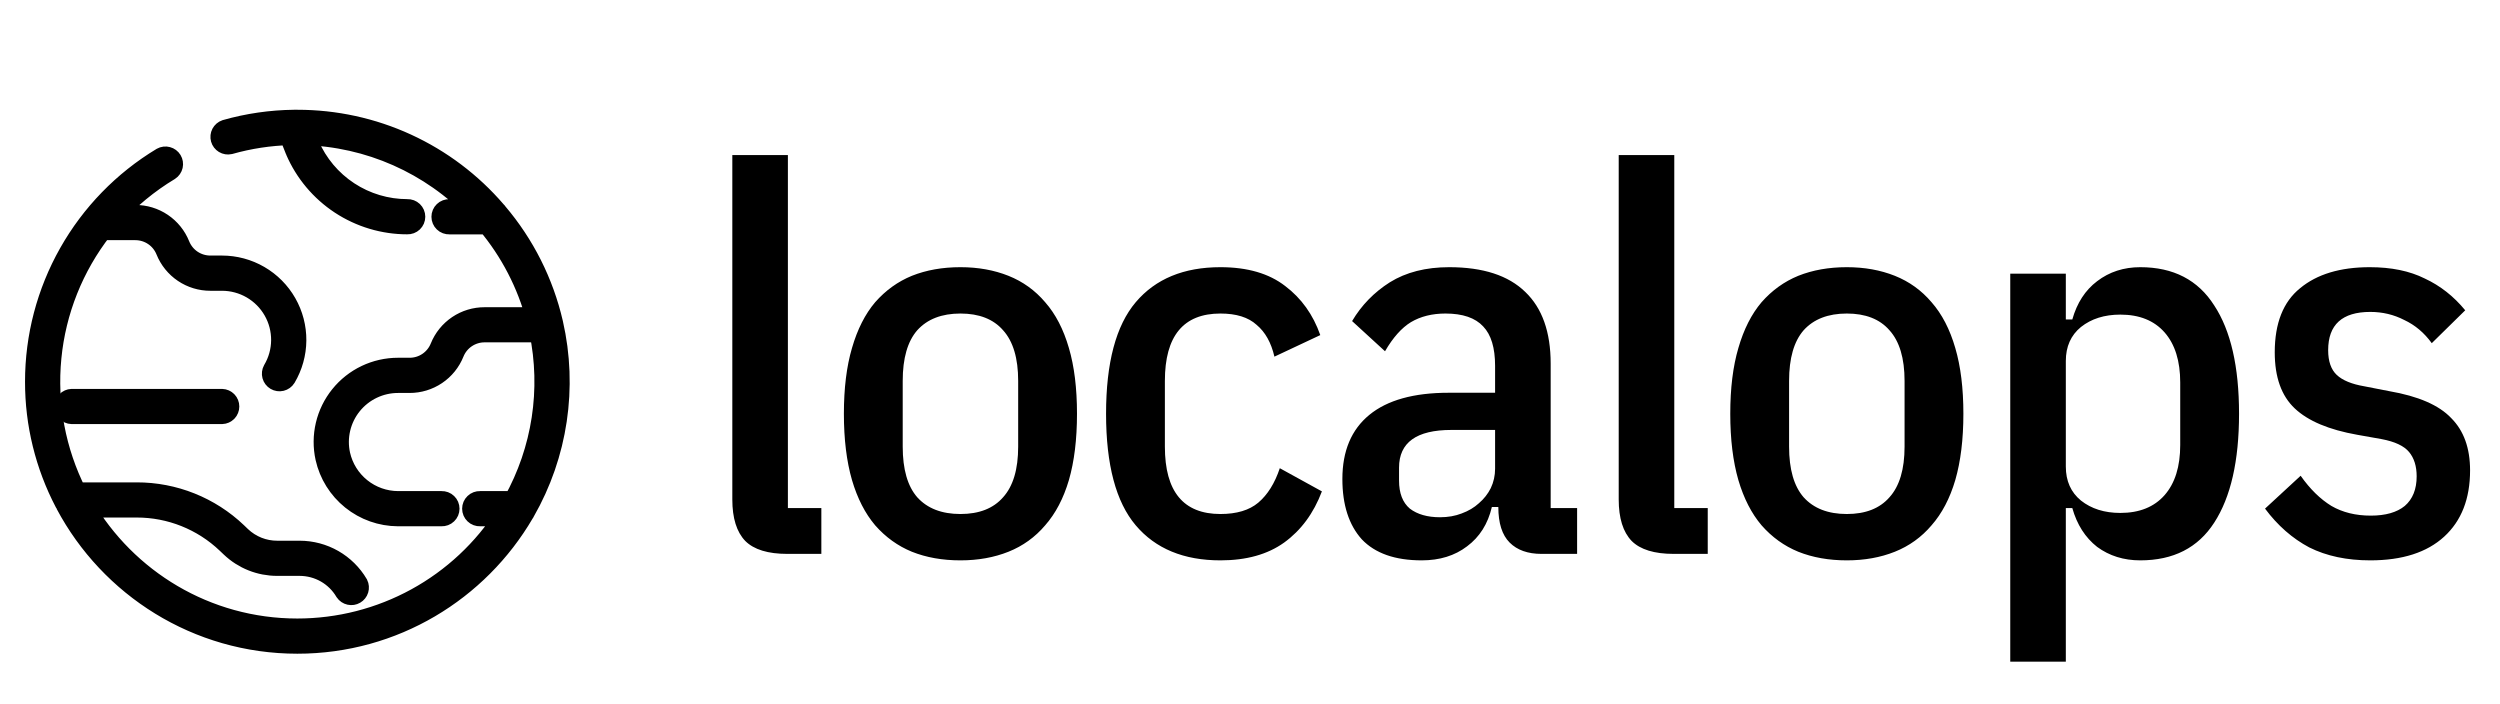
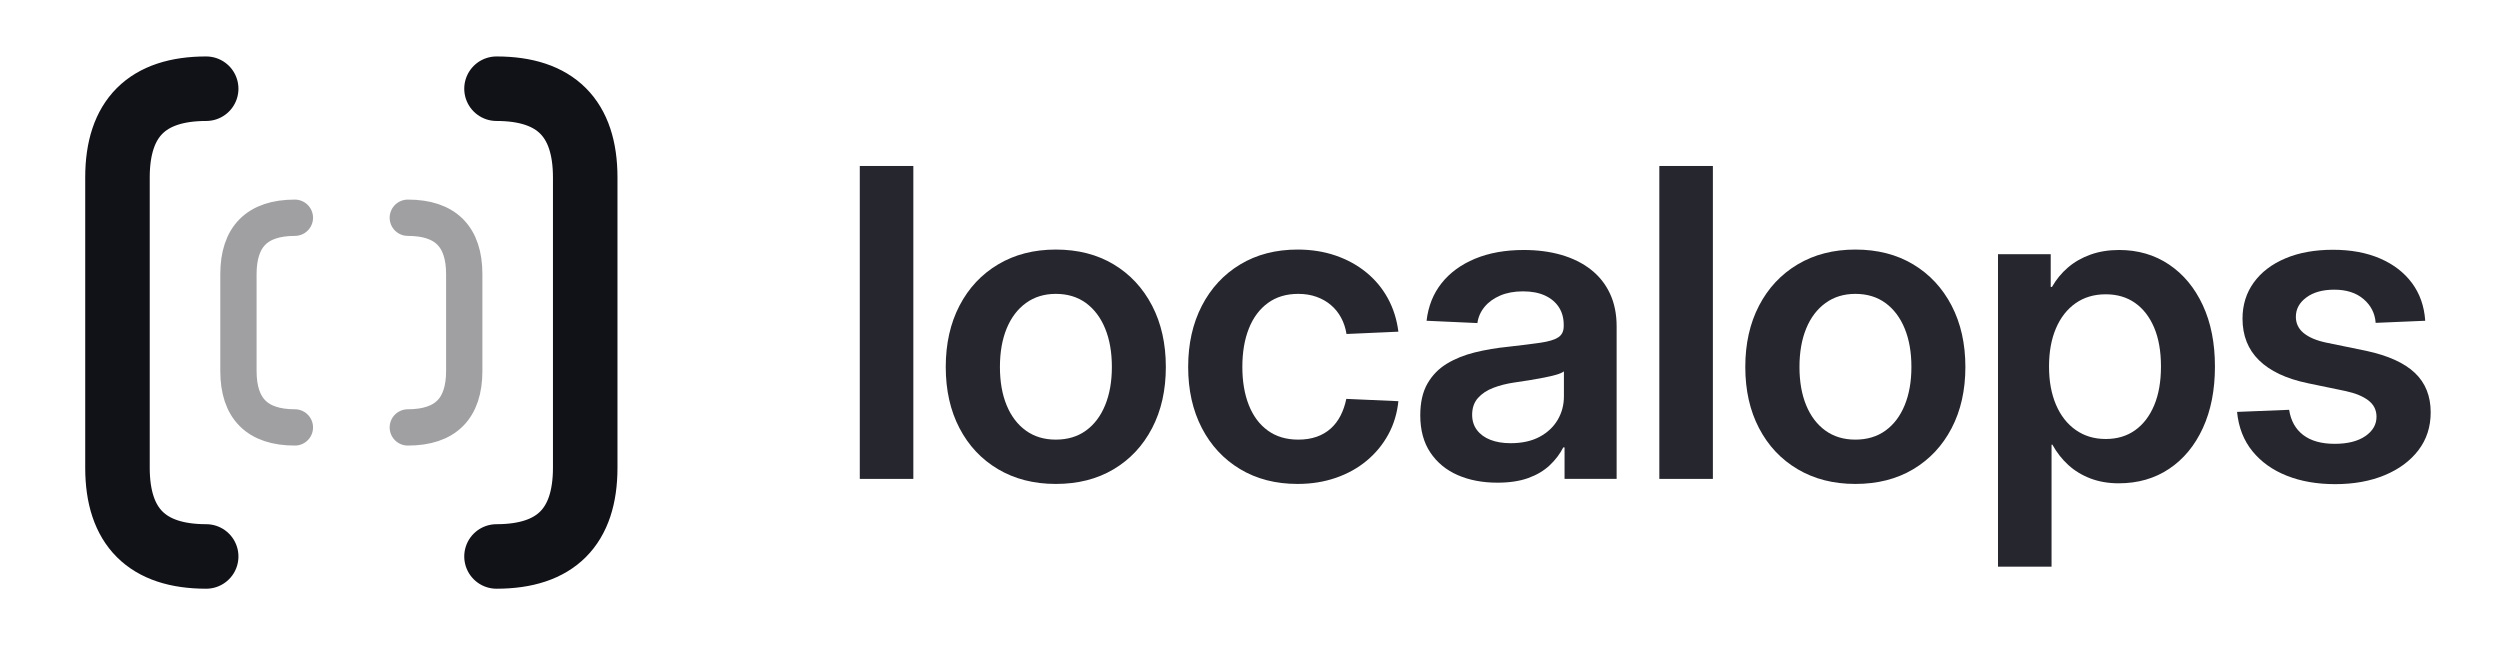
- <svg xmlns="http://www.w3.org/2000/svg" width="167" height="47" viewBox="0 0 167 47" fill="none">
-   <path d="M52.595 37C51.298 37 50.361 36.712 49.784 36.136C49.207 35.536 48.919 34.612 48.919 33.364V10.36H52.631V33.94H54.866V37H52.595ZM64.158 37.432C62.956 37.432 61.875 37.24 60.913 36.856C59.976 36.472 59.159 35.884 58.462 35.092C57.79 34.3 57.273 33.292 56.913 32.068C56.552 30.82 56.372 29.344 56.372 27.64C56.372 25.936 56.552 24.472 56.913 23.248C57.273 22 57.79 20.98 58.462 20.188C59.159 19.396 59.976 18.808 60.913 18.424C61.875 18.04 62.956 17.848 64.158 17.848C65.335 17.848 66.404 18.04 67.366 18.424C68.327 18.808 69.144 19.396 69.817 20.188C70.514 20.98 71.042 22 71.403 23.248C71.763 24.472 71.943 25.936 71.943 27.64C71.943 29.344 71.763 30.82 71.403 32.068C71.042 33.292 70.514 34.3 69.817 35.092C69.144 35.884 68.327 36.472 67.366 36.856C66.404 37.24 65.335 37.432 64.158 37.432ZM64.158 34.336C65.407 34.336 66.356 33.964 67.005 33.22C67.678 32.476 68.014 31.348 68.014 29.836V25.444C68.014 23.932 67.678 22.804 67.005 22.06C66.356 21.316 65.407 20.944 64.158 20.944C62.908 20.944 61.947 21.316 61.274 22.06C60.625 22.804 60.301 23.932 60.301 25.444V29.836C60.301 31.348 60.625 32.476 61.274 33.22C61.947 33.964 62.908 34.336 64.158 34.336ZM81.526 37.432C79.075 37.432 77.189 36.652 75.867 35.092C74.546 33.532 73.885 31.048 73.885 27.64C73.885 24.232 74.546 21.748 75.867 20.188C77.189 18.628 79.075 17.848 81.526 17.848C83.329 17.848 84.77 18.268 85.852 19.108C86.933 19.924 87.714 21.016 88.195 22.384L85.131 23.824C84.915 22.888 84.518 22.18 83.942 21.7C83.389 21.196 82.584 20.944 81.526 20.944C79.051 20.944 77.814 22.444 77.814 25.444V29.836C77.814 32.836 79.051 34.336 81.526 34.336C82.608 34.336 83.449 34.084 84.05 33.58C84.674 33.052 85.155 32.284 85.491 31.276L88.303 32.824C87.75 34.288 86.909 35.428 85.78 36.244C84.674 37.036 83.257 37.432 81.526 37.432ZM102.972 37C102.059 37 101.35 36.748 100.845 36.244C100.341 35.74 100.088 34.948 100.088 33.868H99.656C99.392 34.996 98.839 35.872 97.998 36.496C97.181 37.12 96.171 37.432 94.97 37.432C93.192 37.432 91.858 36.964 90.969 36.028C90.104 35.068 89.671 33.724 89.671 31.996C89.671 30.124 90.272 28.696 91.474 27.712C92.675 26.728 94.441 26.236 96.772 26.236H99.872V24.436C99.872 23.236 99.608 22.36 99.079 21.808C98.55 21.232 97.71 20.944 96.556 20.944C95.667 20.944 94.898 21.136 94.249 21.52C93.624 21.904 93.048 22.552 92.519 23.464L90.32 21.448C90.945 20.392 91.786 19.528 92.843 18.856C93.925 18.184 95.246 17.848 96.808 17.848C99.067 17.848 100.761 18.4 101.891 19.504C103.02 20.584 103.585 22.18 103.585 24.292V33.94H105.351V37H102.972ZM96.195 34.552C96.724 34.552 97.205 34.468 97.637 34.3C98.094 34.132 98.478 33.904 98.791 33.616C99.127 33.328 99.392 32.992 99.584 32.608C99.776 32.2 99.872 31.768 99.872 31.312V28.72H96.953C94.622 28.72 93.456 29.56 93.456 31.24V32.104C93.456 32.944 93.696 33.568 94.177 33.976C94.682 34.36 95.355 34.552 96.195 34.552ZM111.806 37C110.509 37 109.571 36.712 108.995 36.136C108.418 35.536 108.13 34.612 108.13 33.364V10.36H111.842V33.94H114.077V37H111.806ZM123.368 37.432C122.166 37.432 121.085 37.24 120.124 36.856C119.186 36.472 118.369 35.884 117.673 35.092C117 34.3 116.483 33.292 116.123 32.068C115.762 30.82 115.582 29.344 115.582 27.64C115.582 25.936 115.762 24.472 116.123 23.248C116.483 22 117 20.98 117.673 20.188C118.369 19.396 119.186 18.808 120.124 18.424C121.085 18.04 122.166 17.848 123.368 17.848C124.545 17.848 125.615 18.04 126.576 18.424C127.537 18.808 128.354 19.396 129.027 20.188C129.724 20.98 130.252 22 130.613 23.248C130.973 24.472 131.154 25.936 131.154 27.64C131.154 29.344 130.973 30.82 130.613 32.068C130.252 33.292 129.724 34.3 129.027 35.092C128.354 35.884 127.537 36.472 126.576 36.856C125.615 37.24 124.545 37.432 123.368 37.432ZM123.368 34.336C124.617 34.336 125.567 33.964 126.215 33.22C126.888 32.476 127.225 31.348 127.225 29.836V25.444C127.225 23.932 126.888 22.804 126.215 22.06C125.567 21.316 124.617 20.944 123.368 20.944C122.118 20.944 121.157 21.316 120.484 22.06C119.835 22.804 119.511 23.932 119.511 25.444V29.836C119.511 31.348 119.835 32.476 120.484 33.22C121.157 33.964 122.118 34.336 123.368 34.336ZM134.285 18.28H137.997V21.34H138.43C138.742 20.236 139.295 19.384 140.088 18.784C140.905 18.16 141.866 17.848 142.971 17.848C145.182 17.848 146.828 18.7 147.91 20.404C149.015 22.084 149.568 24.496 149.568 27.64C149.568 30.784 149.015 33.208 147.91 34.912C146.828 36.592 145.182 37.432 142.971 37.432C141.866 37.432 140.905 37.132 140.088 36.532C139.295 35.908 138.742 35.044 138.43 33.94H137.997V44.2H134.285V18.28ZM141.638 34.264C142.911 34.264 143.897 33.868 144.594 33.076C145.29 32.284 145.639 31.168 145.639 29.728V25.552C145.639 24.112 145.29 22.996 144.594 22.204C143.897 21.412 142.911 21.016 141.638 21.016C140.58 21.016 139.703 21.292 139.007 21.844C138.334 22.396 137.997 23.152 137.997 24.112V31.168C137.997 32.128 138.334 32.884 139.007 33.436C139.703 33.988 140.58 34.264 141.638 34.264ZM158.333 37.432C156.771 37.432 155.413 37.144 154.26 36.568C153.13 35.968 152.145 35.104 151.304 33.976L153.683 31.78C154.308 32.668 154.993 33.34 155.738 33.796C156.483 34.228 157.36 34.444 158.369 34.444C159.354 34.444 160.111 34.228 160.64 33.796C161.168 33.34 161.433 32.68 161.433 31.816C161.433 31.144 161.265 30.604 160.928 30.196C160.592 29.788 159.979 29.5 159.09 29.332L157.468 29.044C155.569 28.708 154.176 28.12 153.287 27.28C152.397 26.44 151.953 25.192 151.953 23.536C151.953 21.592 152.518 20.164 153.647 19.252C154.776 18.316 156.326 17.848 158.297 17.848C159.739 17.848 160.964 18.1 161.973 18.604C163.007 19.084 163.908 19.792 164.677 20.728L162.442 22.924C161.937 22.228 161.325 21.712 160.604 21.376C159.907 21.016 159.15 20.836 158.333 20.836C156.459 20.836 155.521 21.688 155.521 23.392C155.521 24.136 155.714 24.688 156.098 25.048C156.483 25.408 157.095 25.66 157.936 25.804L159.594 26.128C161.541 26.464 162.923 27.064 163.74 27.928C164.581 28.768 165.001 29.932 165.001 31.42C165.001 33.316 164.425 34.792 163.271 35.848C162.118 36.904 160.472 37.432 158.333 37.432Z" fill="black" />
-   <path d="M36.87 21.622C36.868 21.61 36.865 21.599 36.862 21.587C36.237 18.887 34.974 16.375 33.179 14.262C33.154 14.22 33.123 14.183 33.086 14.152C31.451 12.247 29.422 10.718 27.14 9.67C24.857 8.622 22.374 8.081 19.862 8.082H19.731H19.661H19.645C18.105 8.1 16.575 8.322 15.094 8.742C14.992 8.777 14.906 8.851 14.855 8.947C14.805 9.043 14.793 9.155 14.822 9.259C14.851 9.364 14.919 9.453 15.013 9.51C15.106 9.566 15.217 9.584 15.323 9.561C16.643 9.188 18.004 8.981 19.374 8.943L19.802 10.023C19.803 10.027 19.805 10.031 19.807 10.035C20.43 11.481 21.464 12.713 22.78 13.578C24.097 14.443 25.639 14.904 27.215 14.903C27.272 14.905 27.33 14.896 27.383 14.876C27.437 14.856 27.486 14.825 27.528 14.785C27.569 14.745 27.602 14.697 27.625 14.645C27.648 14.592 27.659 14.535 27.659 14.477C27.659 14.42 27.648 14.363 27.625 14.31C27.602 14.258 27.569 14.21 27.528 14.17C27.486 14.13 27.437 14.1 27.383 14.079C27.33 14.059 27.272 14.05 27.215 14.052C25.806 14.053 24.428 13.642 23.251 12.869C22.074 12.096 21.15 10.996 20.592 9.704L20.287 8.943C24.661 9.055 28.813 10.893 31.834 14.055H30.014C29.956 14.053 29.899 14.062 29.845 14.082C29.791 14.102 29.742 14.133 29.701 14.173C29.659 14.213 29.626 14.261 29.604 14.313C29.581 14.366 29.57 14.423 29.57 14.481C29.57 14.538 29.581 14.595 29.604 14.648C29.626 14.7 29.659 14.748 29.701 14.788C29.742 14.828 29.791 14.859 29.845 14.879C29.899 14.899 29.956 14.908 30.014 14.906H32.599C34.151 16.762 35.277 18.935 35.897 21.272H32.376C31.752 21.27 31.141 21.454 30.624 21.802C30.106 22.151 29.705 22.646 29.472 23.224C29.303 23.645 29.011 24.007 28.634 24.261C28.257 24.515 27.813 24.65 27.358 24.648H26.588C25.857 24.648 25.136 24.811 24.477 25.125C23.818 25.44 23.238 25.898 22.78 26.467C22.322 27.035 21.997 27.699 21.83 28.409C21.663 29.119 21.658 29.858 21.815 30.571C22.058 31.655 22.663 32.625 23.53 33.322C24.397 34.019 25.475 34.401 26.588 34.406H29.501C29.559 34.408 29.616 34.399 29.67 34.379C29.724 34.359 29.773 34.328 29.814 34.288C29.856 34.248 29.889 34.2 29.912 34.148C29.934 34.095 29.946 34.038 29.946 33.981C29.946 33.923 29.934 33.866 29.912 33.813C29.889 33.761 29.856 33.713 29.814 33.673C29.773 33.633 29.724 33.602 29.67 33.582C29.616 33.562 29.559 33.553 29.501 33.555H26.588C25.669 33.551 24.779 33.235 24.064 32.66C23.348 32.085 22.849 31.284 22.648 30.389C22.519 29.801 22.524 29.191 22.662 28.605C22.8 28.019 23.068 27.471 23.446 27.002C23.824 26.533 24.303 26.155 24.846 25.895C25.39 25.635 25.985 25.5 26.588 25.5H27.358C27.983 25.502 28.593 25.316 29.111 24.967C29.629 24.619 30.03 24.122 30.262 23.543C30.431 23.122 30.723 22.76 31.1 22.506C31.477 22.253 31.921 22.117 32.376 22.119H36.102C36.914 26.017 36.293 30.077 34.353 33.555H32.065C32.007 33.553 31.95 33.562 31.896 33.582C31.842 33.602 31.793 33.633 31.752 33.673C31.71 33.713 31.677 33.761 31.654 33.813C31.632 33.866 31.62 33.923 31.62 33.981C31.62 34.038 31.632 34.095 31.654 34.148C31.677 34.2 31.71 34.248 31.752 34.288C31.793 34.328 31.842 34.359 31.896 34.379C31.95 34.399 32.007 34.408 32.065 34.406H33.848C32.349 36.754 30.282 38.687 27.837 40.026C25.393 41.365 22.65 42.067 19.862 42.067C13.75 42.067 8.4 38.749 5.523 33.821H9.128C11.388 33.817 13.562 34.686 15.197 36.246L15.465 36.501C16.289 37.285 17.384 37.722 18.523 37.719H20.027C20.651 37.721 21.264 37.884 21.806 38.194C22.348 38.504 22.799 38.95 23.116 39.487C23.177 39.575 23.269 39.638 23.375 39.661C23.48 39.685 23.59 39.668 23.683 39.613C23.776 39.559 23.845 39.472 23.876 39.369C23.907 39.266 23.898 39.155 23.851 39.059C23.458 38.393 22.899 37.842 22.229 37.458C21.558 37.074 20.799 36.872 20.026 36.87H18.522C17.601 36.873 16.715 36.52 16.048 35.885L15.784 35.631C13.991 33.92 11.606 32.967 9.127 32.972H5.058C3.639 30.165 3.047 27.013 3.352 23.883C3.656 20.753 4.845 17.774 6.78 15.293H9.036C9.491 15.292 9.936 15.427 10.313 15.681C10.69 15.935 10.981 16.296 11.15 16.717C11.383 17.296 11.784 17.792 12.301 18.141C12.819 18.49 13.43 18.676 14.054 18.674H14.828C15.54 18.674 16.239 18.862 16.855 19.219C17.47 19.577 17.98 20.09 18.332 20.708C18.685 21.325 18.867 22.025 18.861 22.736C18.855 23.447 18.661 24.143 18.298 24.755C18.244 24.852 18.23 24.966 18.259 25.074C18.288 25.181 18.358 25.273 18.453 25.329C18.549 25.386 18.663 25.403 18.771 25.377C18.88 25.35 18.973 25.283 19.032 25.189C19.471 24.447 19.707 23.604 19.714 22.742C19.721 21.881 19.5 21.033 19.073 20.285C18.646 19.537 18.029 18.915 17.283 18.482C16.537 18.049 15.691 17.821 14.828 17.821H14.054C13.6 17.822 13.155 17.687 12.778 17.434C12.402 17.18 12.11 16.819 11.941 16.398C11.709 15.818 11.308 15.322 10.79 14.973C10.272 14.624 9.661 14.439 9.036 14.441H7.496C8.599 13.22 9.877 12.167 11.287 11.318C11.379 11.257 11.444 11.163 11.468 11.056C11.492 10.948 11.474 10.836 11.417 10.742C11.36 10.648 11.269 10.579 11.162 10.551C11.056 10.522 10.943 10.536 10.846 10.589C8.275 12.139 6.148 14.326 4.672 16.939C3.196 19.551 2.42 22.5 2.422 25.5C2.418 28.3 3.095 31.058 4.394 33.539C4.407 33.577 4.426 33.613 4.45 33.646C7.382 39.157 13.19 42.918 19.862 42.918C26.288 42.918 31.912 39.429 34.938 34.247C34.967 34.212 34.99 34.174 35.006 34.132C37.175 30.343 37.84 25.878 36.87 21.622Z" fill="black" stroke="black" stroke-width="1.5" />
-   <path d="M4.793 26.729C4.683 26.733 4.579 26.78 4.503 26.859C4.427 26.939 4.385 27.044 4.385 27.154C4.385 27.264 4.427 27.369 4.503 27.449C4.579 27.528 4.683 27.575 4.793 27.579H14.828C14.938 27.575 15.042 27.528 15.118 27.449C15.194 27.369 15.236 27.264 15.236 27.154C15.236 27.044 15.194 26.939 15.118 26.859C15.042 26.78 14.938 26.733 14.828 26.729H4.793Z" fill="black" stroke="black" stroke-width="1.5" />
+ <svg xmlns="http://www.w3.org/2000/svg" viewBox="216 52 372 96">
+   <g transform="translate(220.28,52.00) scale(1.2)">
+     <path d="M22 11 Q11 11 11 22 L11 58 Q11 69 22 69" stroke="#111118" stroke-width="8" stroke-linecap="round" fill="none" />
+     <path d="M58 11 Q69 11 69 22 L69 58 Q69 69 58 69" stroke="#111118" stroke-width="8" stroke-linecap="round" fill="none" />
+     <path d="M33 27 Q26 27 26 34 L26 46 Q26 53 33 53" stroke="#111118" stroke-width="4.5" stroke-linecap="round" fill="none" opacity="0.4" />
+     <path d="M47 27 Q54 27 54 34 L54 46 Q54 53 47 53" stroke="#111118" stroke-width="4.5" stroke-linecap="round" fill="none" opacity="0.4" />
+   </g>
+   <g transform="translate(340.28,123.26) scale(0.03125,-0.03125)" fill="#26262E">
+     <path transform="translate(0.0,0)" d="M372 1490V0H117V1490Z" />
+     <path transform="translate(458.3,0)" d="M592 -24Q436 -24 317.5 46.0Q199 116 133.5 241.5Q68 367 68 533Q68 699 133.5 825.0Q199 951 317.5 1021.5Q436 1092 592 1092Q750 1092 867.5 1021.5Q985 951 1050.5 825.0Q1116 699 1116 533Q1116 367 1050.5 241.5Q985 116 867.5 46.0Q750 -24 592 -24ZM592 187Q676 187 735.5 230.0Q795 273 827.0 351.0Q859 429 859 533Q859 638 827.0 716.0Q795 794 735.5 837.5Q676 881 592 881Q510 881 450.0 837.5Q390 794 358.0 716.0Q326 638 326 533Q326 428 358.0 350.5Q390 273 449.5 230.0Q509 187 592 187Z" />
+     <path transform="translate(1612.6,0)" d="M589 -24Q433 -24 315.5 46.5Q198 117 133.0 242.5Q68 368 68 533Q68 698 133.0 824.0Q198 950 315.5 1021.0Q433 1092 589 1092Q687 1092 770.0 1063.5Q853 1035 916.5 983.0Q980 931 1019.0 859.5Q1058 788 1069 701L822 690Q815 733 796.0 768.0Q777 803 747.5 828.0Q718 853 679.0 867.0Q640 881 592 881Q507 881 447.5 837.5Q388 794 357.0 716.0Q326 638 326 533Q326 429 357.0 351.0Q388 273 447.5 230.0Q507 187 592 187Q641 187 679.5 200.5Q718 214 746.5 239.5Q775 265 793.5 301.0Q812 337 821 381L1069 370Q1060 283 1021.0 211.5Q982 140 918.5 87.0Q855 34 771.0 5.0Q687 -24 589 -24Z" />
+     <path transform="translate(2714.8,0)" d="M438 -18Q332 -18 249.5 18.0Q167 54 119.0 125.5Q71 197 71 303Q71 394 105.0 453.5Q139 513 197.5 548.5Q256 584 331.5 602.5Q407 621 488 629Q586 640 644.0 648.5Q702 657 728.0 674.0Q754 691 754 727V734Q754 782 731.0 817.5Q708 853 665.0 873.0Q622 893 560 893Q498 893 451.5 873.0Q405 853 377.0 819.0Q349 785 343 742L101 753Q113 857 172.5 932.0Q232 1007 332.0 1048.5Q432 1090 564 1090Q662 1090 743.0 1066.5Q824 1043 883.0 997.0Q942 951 974.0 883.0Q1006 815 1006 726V0H758V150H752Q728 103 687.0 64.5Q646 26 585.0 4.0Q524 -18 438 -18ZM501 170Q583 170 639.5 200.5Q696 231 725.5 281.5Q755 332 755 393V512Q743 503 718.5 496.0Q694 489 661.0 482.5Q628 476 591.5 470.0Q555 464 519 459Q464 451 418.5 433.5Q373 416 345.5 385.0Q318 354 318 305Q318 263 341.0 232.5Q364 202 405.0 186.0Q446 170 501 170Z" />
+     <path transform="translate(3807.1,0)" d="M372 1490V0H117V1490Z" />
+     <path transform="translate(4265.4,0)" d="M592 -24Q436 -24 317.5 46.0Q199 116 133.5 241.5Q68 367 68 533Q68 699 133.5 825.0Q199 951 317.5 1021.5Q436 1092 592 1092Q750 1092 867.5 1021.5Q985 951 1050.5 825.0Q1116 699 1116 533Q1116 367 1050.5 241.5Q985 116 867.5 46.0Q750 -24 592 -24ZM592 187Q676 187 735.5 230.0Q795 273 827.0 351.0Q859 429 859 533Q859 638 827.0 716.0Q795 794 735.5 837.5Q676 881 592 881Q510 881 450.0 837.5Q390 794 358.0 716.0Q326 638 326 533Q326 428 358.0 350.5Q390 273 449.5 230.0Q509 187 592 187Z" />
+     <path transform="translate(5419.7,0)" d="M117 -418V1070H368V914H374Q404 967 450.0 1006.5Q496 1046 557.5 1068.0Q619 1090 694 1090Q828 1090 931.0 1021.0Q1034 952 1092.0 827.5Q1150 703 1150 535Q1150 367 1092.5 242.0Q1035 117 932.0 48.0Q829 -21 692 -21Q618 -21 557.5 2.0Q497 25 452.0 66.0Q407 107 376 163H372V-418ZM630 190Q711 190 769.5 231.5Q828 273 860.5 350.0Q893 427 893 535Q893 644 860.5 720.5Q828 797 769.5 838.0Q711 879 630 879Q547 879 486.5 836.5Q426 794 393.0 717.0Q360 640 360 535Q360 431 393.0 353.5Q426 276 487.0 233.0Q548 190 630 190Z" />
+     <path transform="translate(6608.0,0)" d="M534 -25Q405 -25 304.0 15.0Q203 55 140.5 131.5Q78 208 67 319L315 329Q327 251 382.0 209.0Q437 167 532 167Q624 167 677.5 203.5Q731 240 731 296Q731 344 692.5 373.5Q654 403 585 418L402 456Q250 488 171.5 565.0Q93 642 93 763Q93 861 146.5 935.0Q200 1009 297.0 1050.0Q394 1091 524 1091Q652 1091 748.0 1049.5Q844 1008 900.0 932.5Q956 857 963 753L727 743Q722 811 669.5 856.0Q617 901 530 901Q447 901 397.0 864.0Q347 827 347 772Q347 725 384.0 694.5Q421 664 491 649L681 610Q839 576 914.0 504.5Q989 433 989 317Q989 213 930.5 136.5Q872 60 769.5 17.5Q667 -25 534 -25Z" />
+   </g>
</svg>
